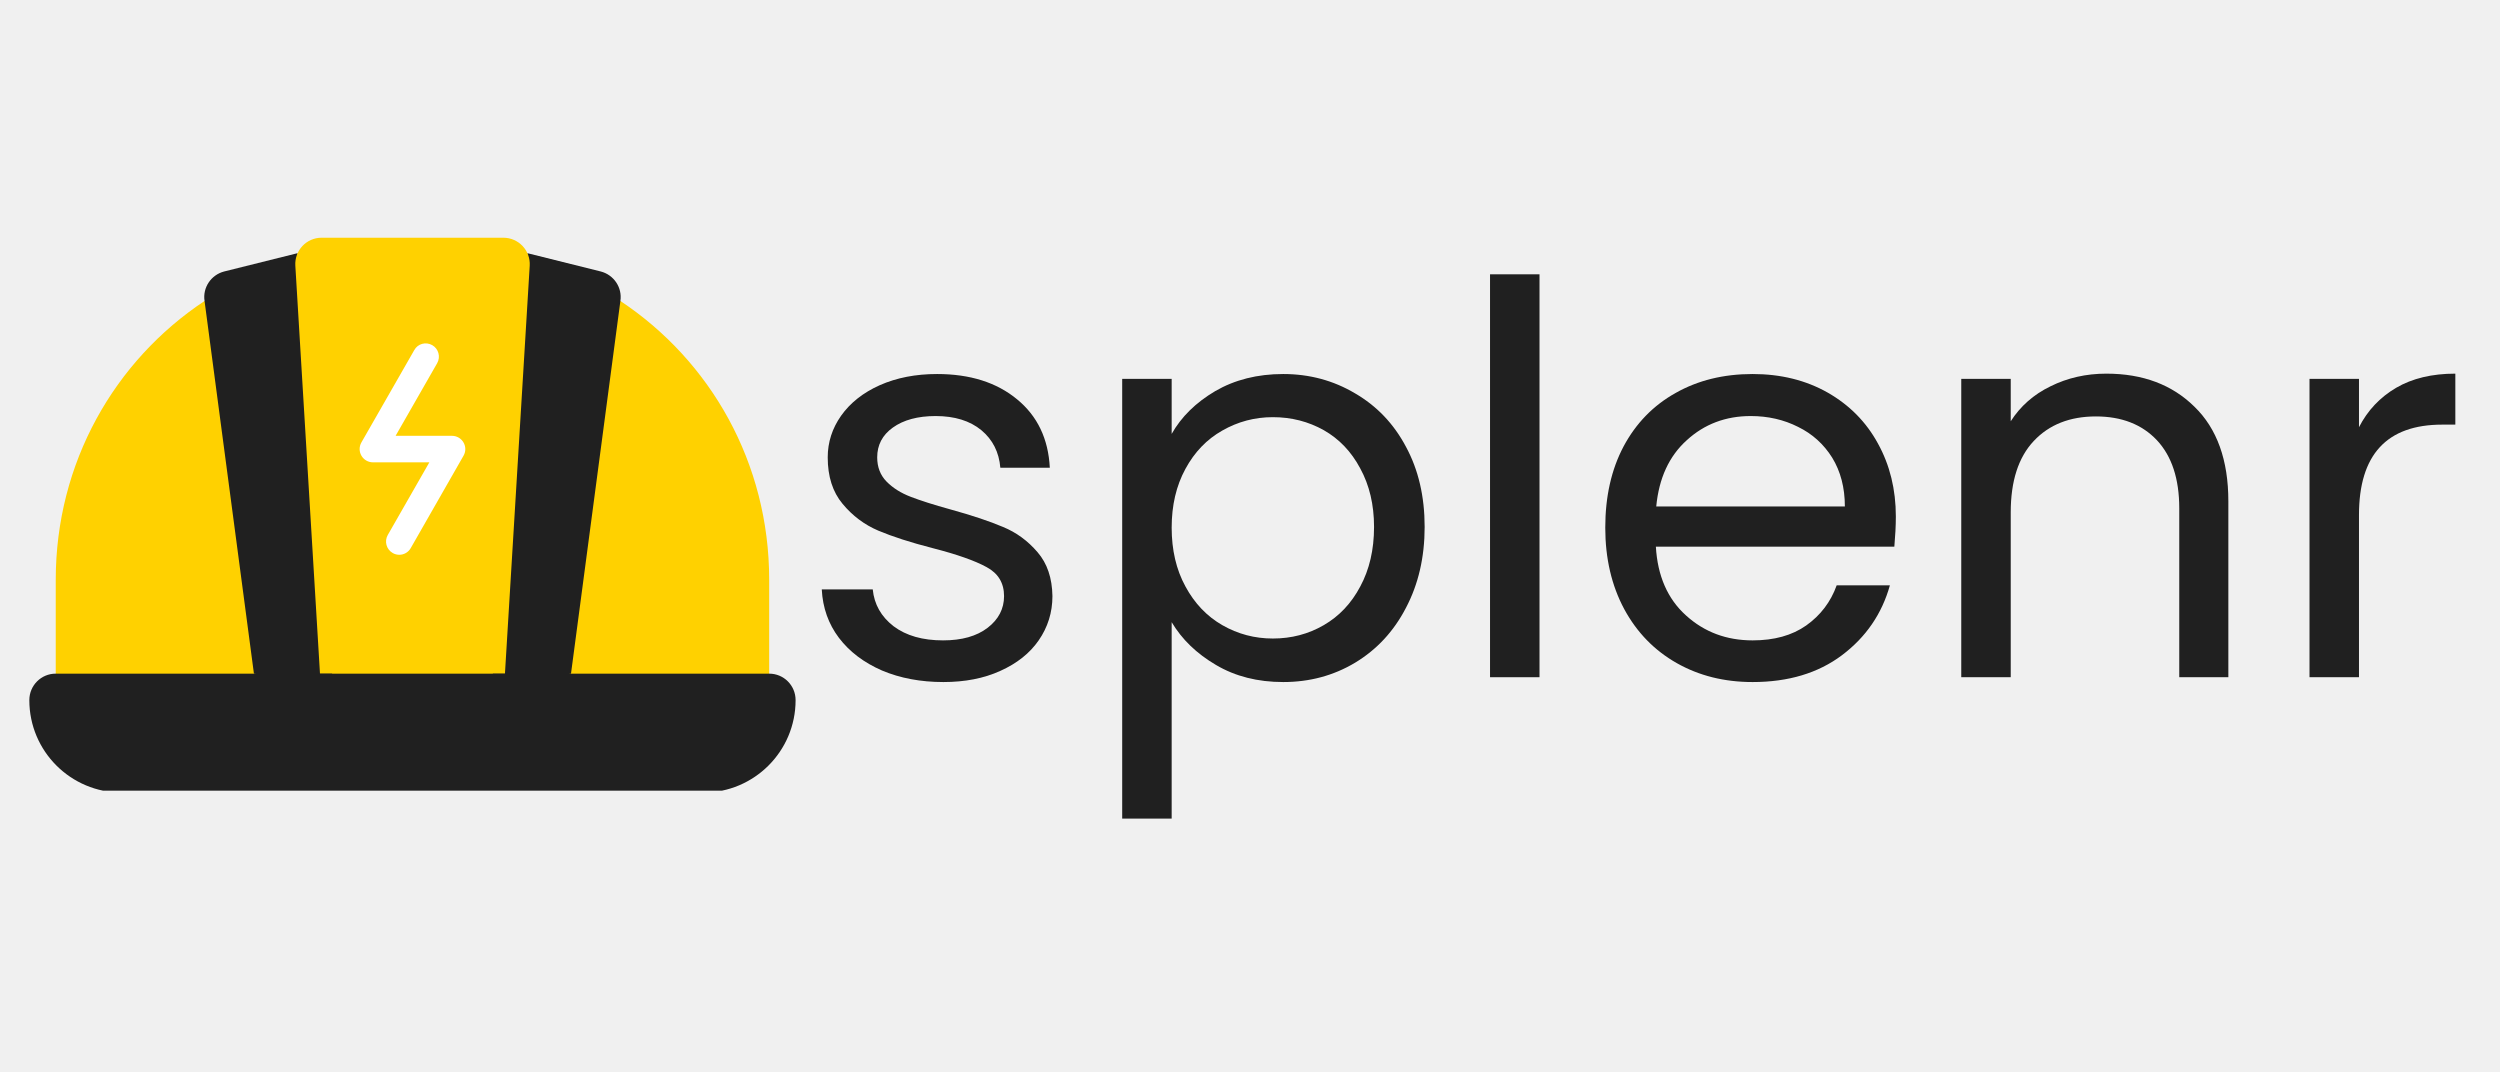
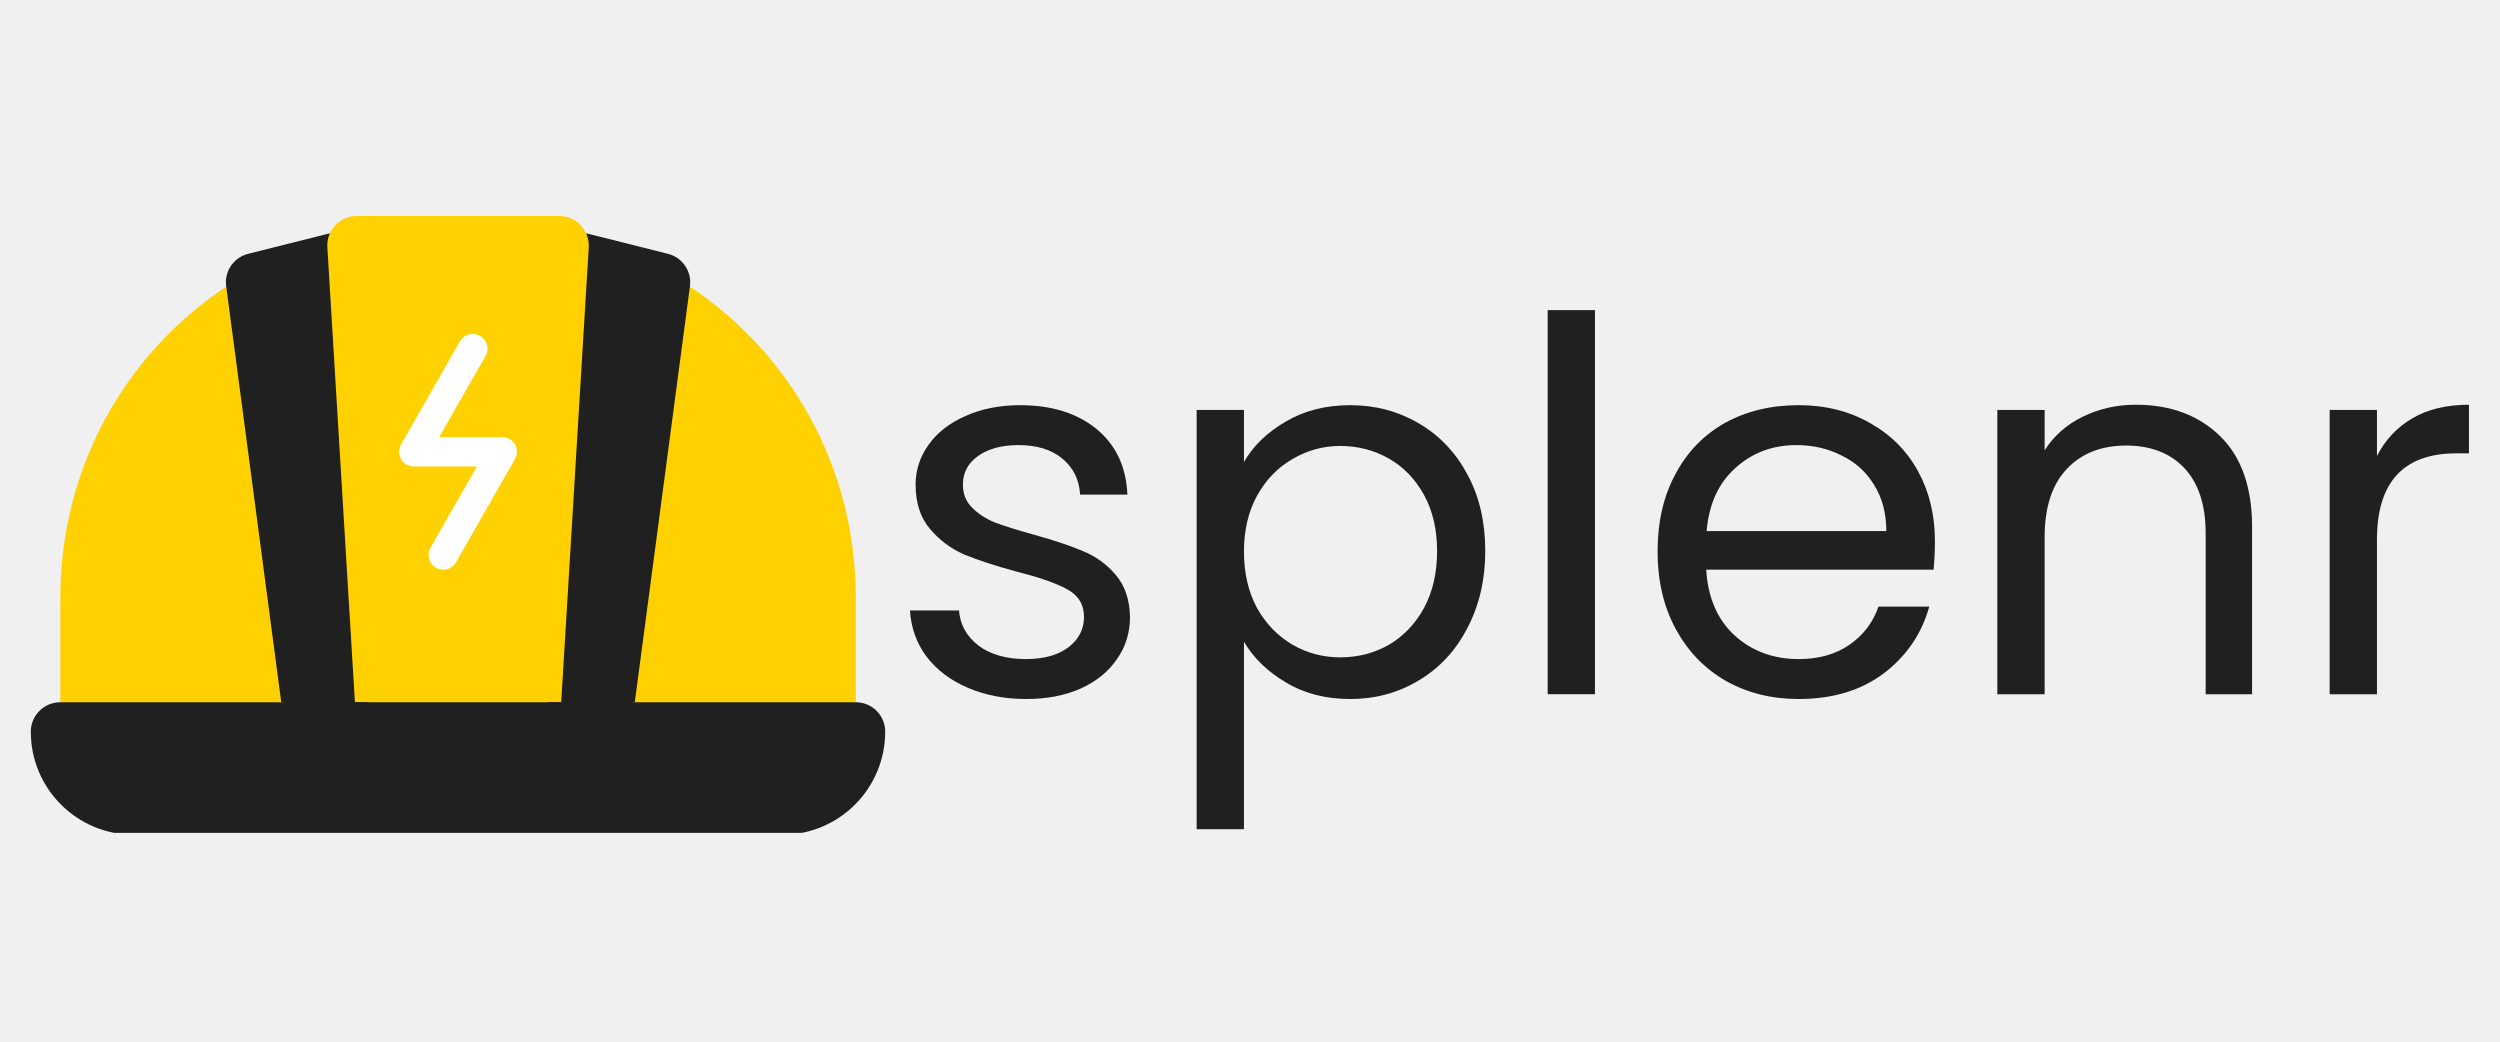
- <svg xmlns="http://www.w3.org/2000/svg" width="140" zoomAndPan="magnify" viewBox="0 0 104.88 45" height="60" preserveAspectRatio="xMidYMid meet" version="1.0">
+ <svg xmlns="http://www.w3.org/2000/svg" width="120" zoomAndPan="magnify" viewBox="0 0 90 37.5" height="50" preserveAspectRatio="xMidYMid meet" version="1.0">
  <defs>
    <g />
-     <clipPath id="f8ce3ffcce">
-       <path d="M 12 9.984 L 23 9.984 L 23 29 L 12 29 Z M 12 9.984 " clip-rule="nonzero" />
+     <clipPath id="a04d9e6b81">
+       <path d="M 11 7.777 L 22 7.777 L 22 26 L 11 26 Z M 11 7.777 " clip-rule="nonzero" />
    </clipPath>
-     <clipPath id="a01114ae64">
-       <path d="M 1.164 28 L 33.375 28 L 33.375 33.207 L 1.164 33.207 Z M 1.164 28 " clip-rule="nonzero" />
+     <clipPath id="5ae71d1735">
+       <path d="M 1.098 25 L 32 25 L 32 29.984 L 1.098 29.984 Z M 1.098 25 " clip-rule="nonzero" />
    </clipPath>
  </defs>
  <g fill="#202020" fill-opacity="1">
-     <g transform="translate(33.3763, 28.44305)">
+     <g transform="translate(31.8836, 24.99248)">
      <g>
-         <path d="M 6.188 0.203 C 5.227 0.203 4.367 0.039 3.609 -0.281 C 2.848 -0.613 2.242 -1.07 1.797 -1.656 C 1.359 -2.238 1.117 -2.914 1.078 -3.688 L 3.219 -3.688 C 3.281 -3.062 3.57 -2.547 4.094 -2.141 C 4.625 -1.742 5.316 -1.547 6.172 -1.547 C 6.961 -1.547 7.586 -1.723 8.047 -2.078 C 8.504 -2.43 8.734 -2.875 8.734 -3.406 C 8.734 -3.957 8.488 -4.363 8 -4.625 C 7.508 -4.895 6.754 -5.16 5.734 -5.422 C 4.805 -5.66 4.047 -5.906 3.453 -6.156 C 2.867 -6.406 2.367 -6.781 1.953 -7.281 C 1.535 -7.781 1.328 -8.43 1.328 -9.234 C 1.328 -9.867 1.516 -10.453 1.891 -10.984 C 2.273 -11.523 2.816 -11.953 3.516 -12.266 C 4.223 -12.578 5.023 -12.734 5.922 -12.734 C 7.305 -12.734 8.426 -12.379 9.281 -11.672 C 10.133 -10.973 10.594 -10.016 10.656 -8.797 L 8.578 -8.797 C 8.523 -9.453 8.258 -9.977 7.781 -10.375 C 7.301 -10.77 6.66 -10.969 5.859 -10.969 C 5.109 -10.969 4.508 -10.805 4.062 -10.484 C 3.625 -10.172 3.406 -9.754 3.406 -9.234 C 3.406 -8.828 3.535 -8.488 3.797 -8.219 C 4.066 -7.945 4.406 -7.734 4.812 -7.578 C 5.219 -7.422 5.773 -7.242 6.484 -7.047 C 7.391 -6.797 8.125 -6.551 8.688 -6.312 C 9.25 -6.082 9.734 -5.727 10.141 -5.25 C 10.547 -4.781 10.754 -4.164 10.766 -3.406 C 10.766 -2.719 10.57 -2.098 10.188 -1.547 C 9.812 -1.004 9.273 -0.578 8.578 -0.266 C 7.891 0.047 7.094 0.203 6.188 0.203 Z M 6.188 0.203 " />
+         <path d="M 5.062 0.172 C 4.281 0.172 3.578 0.035 2.953 -0.234 C 2.328 -0.504 1.832 -0.879 1.469 -1.359 C 1.113 -1.836 0.914 -2.391 0.875 -3.016 L 2.641 -3.016 C 2.68 -2.504 2.914 -2.082 3.344 -1.75 C 3.781 -1.426 4.348 -1.266 5.047 -1.266 C 5.691 -1.266 6.203 -1.406 6.578 -1.688 C 6.953 -1.977 7.141 -2.344 7.141 -2.781 C 7.141 -3.227 6.938 -3.562 6.531 -3.781 C 6.133 -4 5.52 -4.211 4.688 -4.422 C 3.926 -4.629 3.305 -4.832 2.828 -5.031 C 2.348 -5.238 1.938 -5.547 1.594 -5.953 C 1.25 -6.359 1.078 -6.891 1.078 -7.547 C 1.078 -8.066 1.234 -8.547 1.547 -8.984 C 1.859 -9.422 2.301 -9.766 2.875 -10.016 C 3.445 -10.273 4.102 -10.406 4.844 -10.406 C 5.977 -10.406 6.895 -10.117 7.594 -9.547 C 8.289 -8.973 8.66 -8.188 8.703 -7.188 L 7 -7.188 C 6.969 -7.727 6.754 -8.16 6.359 -8.484 C 5.973 -8.805 5.445 -8.969 4.781 -8.969 C 4.176 -8.969 3.691 -8.836 3.328 -8.578 C 2.961 -8.316 2.781 -7.973 2.781 -7.547 C 2.781 -7.211 2.891 -6.938 3.109 -6.719 C 3.328 -6.5 3.598 -6.32 3.922 -6.188 C 4.254 -6.062 4.719 -5.914 5.312 -5.75 C 6.039 -5.551 6.633 -5.352 7.094 -5.156 C 7.562 -4.969 7.957 -4.68 8.281 -4.297 C 8.613 -3.91 8.785 -3.406 8.797 -2.781 C 8.797 -2.219 8.641 -1.711 8.328 -1.266 C 8.023 -0.816 7.586 -0.461 7.016 -0.203 C 6.453 0.047 5.801 0.172 5.062 0.172 Z M 5.062 0.172 " />
      </g>
    </g>
  </g>
  <g fill="#202020" fill-opacity="1">
-     <g transform="translate(45.30605, 28.44305)">
+     <g transform="translate(41.64132, 24.99248)">
      <g>
-         <path d="M 3.844 -10.219 C 4.25 -10.938 4.859 -11.535 5.672 -12.016 C 6.492 -12.492 7.445 -12.734 8.531 -12.734 C 9.633 -12.734 10.641 -12.461 11.547 -11.922 C 12.461 -11.391 13.176 -10.641 13.688 -9.672 C 14.207 -8.711 14.469 -7.594 14.469 -6.312 C 14.469 -5.039 14.207 -3.91 13.688 -2.922 C 13.176 -1.93 12.461 -1.16 11.547 -0.609 C 10.641 -0.066 9.633 0.203 8.531 0.203 C 7.457 0.203 6.516 -0.035 5.703 -0.516 C 4.891 -0.992 4.27 -1.594 3.844 -2.312 L 3.844 5.938 L 1.766 5.938 L 1.766 -12.531 L 3.844 -12.531 Z M 12.344 -6.312 C 12.344 -7.25 12.148 -8.066 11.766 -8.766 C 11.391 -9.473 10.879 -10.008 10.234 -10.375 C 9.586 -10.738 8.875 -10.922 8.094 -10.922 C 7.332 -10.922 6.625 -10.734 5.969 -10.359 C 5.32 -9.992 4.805 -9.457 4.422 -8.75 C 4.035 -8.039 3.844 -7.219 3.844 -6.281 C 3.844 -5.344 4.035 -4.52 4.422 -3.812 C 4.805 -3.102 5.32 -2.562 5.969 -2.188 C 6.625 -1.812 7.332 -1.625 8.094 -1.625 C 8.875 -1.625 9.586 -1.812 10.234 -2.188 C 10.879 -2.562 11.391 -3.102 11.766 -3.812 C 12.148 -4.52 12.344 -5.352 12.344 -6.312 Z M 12.344 -6.312 " />
+         <path d="M 3.141 -8.359 C 3.473 -8.941 3.973 -9.426 4.641 -9.812 C 5.305 -10.207 6.082 -10.406 6.969 -10.406 C 7.875 -10.406 8.695 -10.188 9.438 -9.75 C 10.188 -9.312 10.77 -8.695 11.188 -7.906 C 11.613 -7.125 11.828 -6.207 11.828 -5.156 C 11.828 -4.125 11.613 -3.203 11.188 -2.391 C 10.77 -1.578 10.188 -0.945 9.438 -0.5 C 8.695 -0.051 7.875 0.172 6.969 0.172 C 6.094 0.172 5.32 -0.023 4.656 -0.422 C 3.988 -0.816 3.484 -1.305 3.141 -1.891 L 3.141 4.859 L 1.438 4.859 L 1.438 -10.234 L 3.141 -10.234 Z M 10.094 -5.156 C 10.094 -5.926 9.938 -6.598 9.625 -7.172 C 9.312 -7.742 8.891 -8.18 8.359 -8.484 C 7.828 -8.785 7.242 -8.938 6.609 -8.938 C 5.992 -8.938 5.422 -8.781 4.891 -8.469 C 4.359 -8.164 3.93 -7.723 3.609 -7.141 C 3.297 -6.566 3.141 -5.898 3.141 -5.141 C 3.141 -4.367 3.297 -3.691 3.609 -3.109 C 3.93 -2.535 4.359 -2.094 4.891 -1.781 C 5.422 -1.477 5.992 -1.328 6.609 -1.328 C 7.242 -1.328 7.828 -1.477 8.359 -1.781 C 8.891 -2.094 9.312 -2.535 9.625 -3.109 C 9.938 -3.691 10.094 -4.375 10.094 -5.156 Z M 10.094 -5.156 " />
      </g>
    </g>
  </g>
  <g fill="#202020" fill-opacity="1">
-     <g transform="translate(60.7553, 28.44305)">
+     <g transform="translate(54.27776, 24.99248)">
      <g>
-         <path d="M 3.844 -16.922 L 3.844 0 L 1.766 0 L 1.766 -16.922 Z M 3.844 -16.922 " />
+         <path d="M 3.141 -13.828 L 3.141 0 L 1.438 0 L 1.438 -13.828 Z M 3.141 -13.828 " />
      </g>
    </g>
  </g>
  <g fill="#202020" fill-opacity="1">
-     <g transform="translate(66.37737, 28.44305)">
+     <g transform="translate(58.87623, 24.99248)">
      <g>
-         <path d="M 13.188 -6.75 C 13.188 -6.352 13.164 -5.93 13.125 -5.484 L 3.109 -5.484 C 3.18 -4.254 3.602 -3.289 4.375 -2.594 C 5.145 -1.895 6.078 -1.547 7.172 -1.547 C 8.078 -1.547 8.828 -1.754 9.422 -2.172 C 10.023 -2.598 10.453 -3.16 10.703 -3.859 L 12.938 -3.859 C 12.602 -2.66 11.93 -1.68 10.922 -0.922 C 9.922 -0.172 8.672 0.203 7.172 0.203 C 5.984 0.203 4.922 -0.062 3.984 -0.594 C 3.047 -1.125 2.312 -1.879 1.781 -2.859 C 1.25 -3.848 0.984 -4.988 0.984 -6.281 C 0.984 -7.582 1.238 -8.719 1.75 -9.688 C 2.27 -10.664 3 -11.414 3.938 -11.938 C 4.875 -12.469 5.953 -12.734 7.172 -12.734 C 8.359 -12.734 9.41 -12.473 10.328 -11.953 C 11.242 -11.43 11.945 -10.719 12.438 -9.812 C 12.938 -8.906 13.188 -7.883 13.188 -6.75 Z M 11.047 -7.172 C 11.047 -7.961 10.867 -8.645 10.516 -9.219 C 10.16 -9.789 9.68 -10.223 9.078 -10.516 C 8.484 -10.816 7.82 -10.969 7.094 -10.969 C 6.039 -10.969 5.145 -10.629 4.406 -9.953 C 3.664 -9.285 3.238 -8.359 3.125 -7.172 Z M 11.047 -7.172 " />
+         <path d="M 10.781 -5.516 C 10.781 -5.191 10.766 -4.848 10.734 -4.484 L 2.547 -4.484 C 2.609 -3.473 2.953 -2.68 3.578 -2.109 C 4.203 -1.547 4.969 -1.266 5.875 -1.266 C 6.602 -1.266 7.211 -1.438 7.703 -1.781 C 8.203 -2.125 8.551 -2.582 8.75 -3.156 L 10.578 -3.156 C 10.305 -2.176 9.758 -1.375 8.938 -0.75 C 8.113 -0.133 7.094 0.172 5.875 0.172 C 4.895 0.172 4.02 -0.047 3.25 -0.484 C 2.488 -0.922 1.891 -1.539 1.453 -2.344 C 1.016 -3.145 0.797 -4.078 0.797 -5.141 C 0.797 -6.203 1.008 -7.129 1.438 -7.922 C 1.863 -8.723 2.457 -9.336 3.219 -9.766 C 3.988 -10.191 4.875 -10.406 5.875 -10.406 C 6.844 -10.406 7.695 -10.191 8.438 -9.766 C 9.188 -9.348 9.766 -8.77 10.172 -8.031 C 10.578 -7.289 10.781 -6.453 10.781 -5.516 Z M 9.031 -5.875 C 9.031 -6.52 8.883 -7.07 8.594 -7.531 C 8.312 -8 7.922 -8.352 7.422 -8.594 C 6.93 -8.844 6.391 -8.969 5.797 -8.969 C 4.93 -8.969 4.195 -8.691 3.594 -8.141 C 2.988 -7.598 2.645 -6.844 2.562 -5.875 Z M 9.031 -5.875 " />
      </g>
    </g>
  </g>
  <g fill="#202020" fill-opacity="1">
-     <g transform="translate(80.54681, 28.44305)">
+     <g transform="translate(70.46586, 24.99248)">
      <g>
-         <path d="M 7.859 -12.75 C 9.391 -12.75 10.625 -12.285 11.562 -11.359 C 12.508 -10.441 12.984 -9.117 12.984 -7.391 L 12.984 0 L 10.922 0 L 10.922 -7.094 C 10.922 -8.332 10.609 -9.285 9.984 -9.953 C 9.359 -10.617 8.504 -10.953 7.422 -10.953 C 6.328 -10.953 5.457 -10.609 4.812 -9.922 C 4.164 -9.234 3.844 -8.234 3.844 -6.922 L 3.844 0 L 1.766 0 L 1.766 -12.531 L 3.844 -12.531 L 3.844 -10.75 C 4.25 -11.383 4.805 -11.875 5.516 -12.219 C 6.223 -12.57 7.004 -12.75 7.859 -12.75 Z M 7.859 -12.75 " />
+         <path d="M 6.422 -10.422 C 7.672 -10.422 8.68 -10.047 9.453 -9.297 C 10.223 -8.547 10.609 -7.457 10.609 -6.031 L 10.609 0 L 8.938 0 L 8.938 -5.797 C 8.938 -6.816 8.68 -7.598 8.172 -8.141 C 7.66 -8.68 6.961 -8.953 6.078 -8.953 C 5.18 -8.953 4.469 -8.672 3.938 -8.109 C 3.406 -7.547 3.141 -6.727 3.141 -5.656 L 3.141 0 L 1.438 0 L 1.438 -10.234 L 3.141 -10.234 L 3.141 -8.781 C 3.473 -9.301 3.926 -9.703 4.5 -9.984 C 5.082 -10.273 5.723 -10.422 6.422 -10.422 Z M 6.422 -10.422 " />
      </g>
    </g>
  </g>
  <g fill="#202020" fill-opacity="1">
-     <g transform="translate(95.17332, 28.44305)">
+     <g transform="translate(82.42935, 24.99248)">
      <g>
-         <path d="M 3.844 -10.5 C 4.207 -11.207 4.727 -11.758 5.406 -12.156 C 6.082 -12.551 6.91 -12.75 7.891 -12.75 L 7.891 -10.609 L 7.344 -10.609 C 5.008 -10.609 3.844 -9.344 3.844 -6.812 L 3.844 0 L 1.766 0 L 1.766 -12.531 L 3.844 -12.531 Z M 3.844 -10.5 " />
+         <path d="M 3.141 -8.578 C 3.441 -9.16 3.867 -9.613 4.422 -9.938 C 4.973 -10.258 5.648 -10.422 6.453 -10.422 L 6.453 -8.672 L 6 -8.672 C 4.094 -8.672 3.141 -7.633 3.141 -5.562 L 3.141 0 L 1.438 0 L 1.438 -10.234 L 3.141 -10.234 Z M 3.141 -8.578 " />
      </g>
    </g>
  </g>
-   <path fill="#ffd100" d="M 32.246 28.848 L 32.246 24.355 C 32.246 19.434 29.777 15.152 25.996 12.641 L 8.531 12.641 C 4.75 15.152 2.281 19.434 2.281 24.355 L 2.281 28.848 L 32.246 28.848 " fill-opacity="1" fill-rule="nonzero" />
-   <path fill="#202020" d="M 22.09 10.633 L 25.172 11.402 C 25.719 11.543 26.082 12.074 25.996 12.641 L 23.922 28.293 L 20.594 28.848 L 22.09 10.633 " fill-opacity="1" fill-rule="nonzero" />
-   <path fill="#202020" d="M 12.438 10.633 L 9.355 11.402 C 8.809 11.543 8.445 12.074 8.531 12.641 L 10.605 28.293 L 13.934 28.848 L 12.438 10.633 " fill-opacity="1" fill-rule="nonzero" />
-   <g clip-path="url(#f8ce3ffcce)">
-     <path fill="#ffd100" d="M 13.379 28.293 L 12.344 11.16 C 12.305 10.52 12.809 9.984 13.449 9.984 L 21.078 9.984 C 21.719 9.984 22.227 10.52 22.188 11.16 L 21.148 28.293 L 13.379 28.293 " fill-opacity="1" fill-rule="nonzero" />
+   <path fill="#ffd100" d="M 30.809 25.809 L 30.809 21.516 C 30.809 16.812 28.449 12.719 24.836 10.32 L 8.145 10.32 C 4.531 12.719 2.172 16.812 2.172 21.516 L 2.172 25.809 L 30.809 25.809 " fill-opacity="1" fill-rule="nonzero" />
+   <path fill="#202020" d="M 21.102 8.398 L 24.047 9.137 C 24.57 9.27 24.918 9.777 24.836 10.32 L 22.852 25.281 L 19.672 25.809 L 21.102 8.398 " fill-opacity="1" fill-rule="nonzero" />
+   <path fill="#202020" d="M 11.875 8.398 L 8.934 9.137 C 8.406 9.27 8.062 9.777 8.145 10.32 L 10.125 25.281 L 13.309 25.809 L 11.875 8.398 " fill-opacity="1" fill-rule="nonzero" />
+   <g clip-path="url(#a04d9e6b81)">
+     <path fill="#ffd100" d="M 12.777 25.281 L 11.785 8.902 C 11.746 8.293 12.23 7.777 12.844 7.777 L 20.137 7.777 C 20.746 7.777 21.23 8.293 21.195 8.902 L 20.203 25.281 L 12.777 25.281 " fill-opacity="1" fill-rule="nonzero" />
  </g>
-   <g clip-path="url(#a01114ae64)">
-     <path fill="#202020" d="M 29.473 33.289 L 5.059 33.289 C 2.91 33.289 1.172 31.551 1.172 29.406 C 1.172 28.789 1.668 28.293 2.281 28.293 L 32.246 28.293 C 32.859 28.293 33.355 28.789 33.355 29.406 C 33.355 31.551 31.617 33.289 29.473 33.289 " fill-opacity="1" fill-rule="nonzero" />
+   <g clip-path="url(#5ae71d1735)">
+     <path fill="#202020" d="M 28.156 30.051 L 4.82 30.051 C 2.77 30.051 1.109 28.391 1.109 26.34 C 1.109 25.754 1.586 25.281 2.172 25.281 L 30.809 25.281 C 31.395 25.281 31.867 25.754 31.867 26.34 C 31.867 28.391 30.207 30.051 28.156 30.051 " fill-opacity="1" fill-rule="nonzero" />
  </g>
-   <path fill="#ffffff" d="M 16.711 23.301 C 16.617 23.301 16.52 23.277 16.434 23.227 C 16.168 23.074 16.074 22.738 16.227 22.469 L 17.973 19.418 L 15.602 19.418 C 15.402 19.418 15.219 19.309 15.121 19.141 C 15.02 18.969 15.02 18.758 15.117 18.586 L 17.34 14.703 C 17.488 14.434 17.828 14.344 18.094 14.496 C 18.359 14.648 18.453 14.984 18.301 15.254 L 16.555 18.305 L 18.93 18.305 C 19.125 18.305 19.309 18.414 19.406 18.582 C 19.508 18.754 19.508 18.965 19.41 19.137 L 17.191 23.02 C 17.09 23.199 16.902 23.301 16.711 23.301 " fill-opacity="1" fill-rule="nonzero" />
+   <path fill="#ffffff" d="M 15.957 20.508 C 15.871 20.508 15.777 20.484 15.695 20.438 C 15.441 20.293 15.352 19.969 15.5 19.715 L 17.168 16.793 L 14.898 16.793 C 14.711 16.793 14.535 16.691 14.441 16.531 C 14.344 16.367 14.344 16.164 14.438 16 L 16.559 12.289 C 16.703 12.035 17.027 11.945 17.281 12.094 C 17.539 12.238 17.625 12.559 17.48 12.816 L 15.812 15.734 L 18.078 15.734 C 18.27 15.734 18.441 15.836 18.539 15.996 C 18.633 16.16 18.633 16.363 18.539 16.527 L 16.418 20.238 C 16.32 20.41 16.145 20.508 15.957 20.508 " fill-opacity="1" fill-rule="nonzero" />
</svg>
